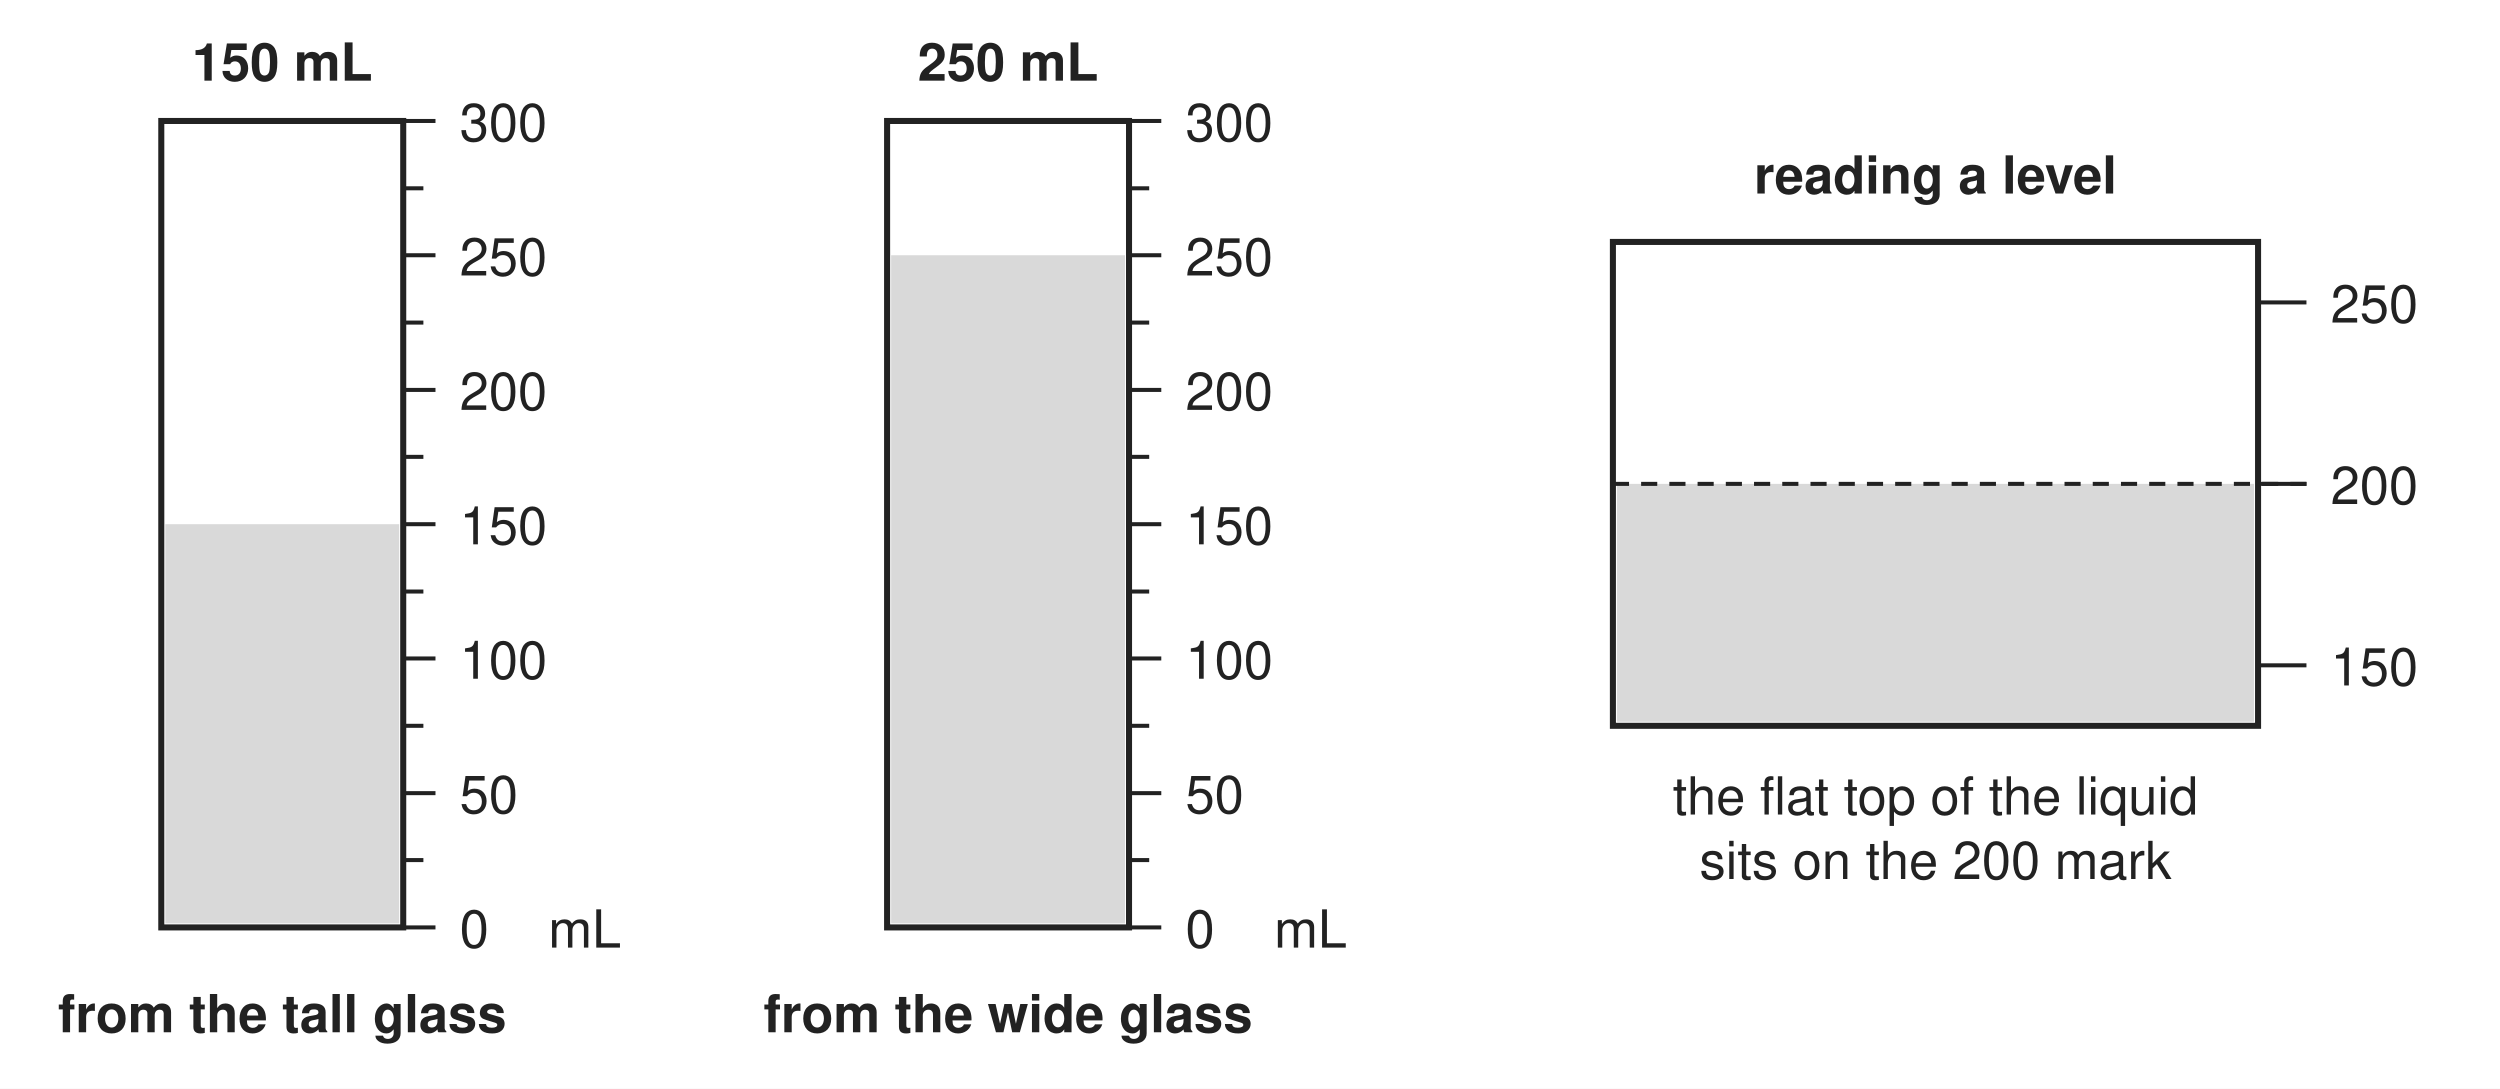
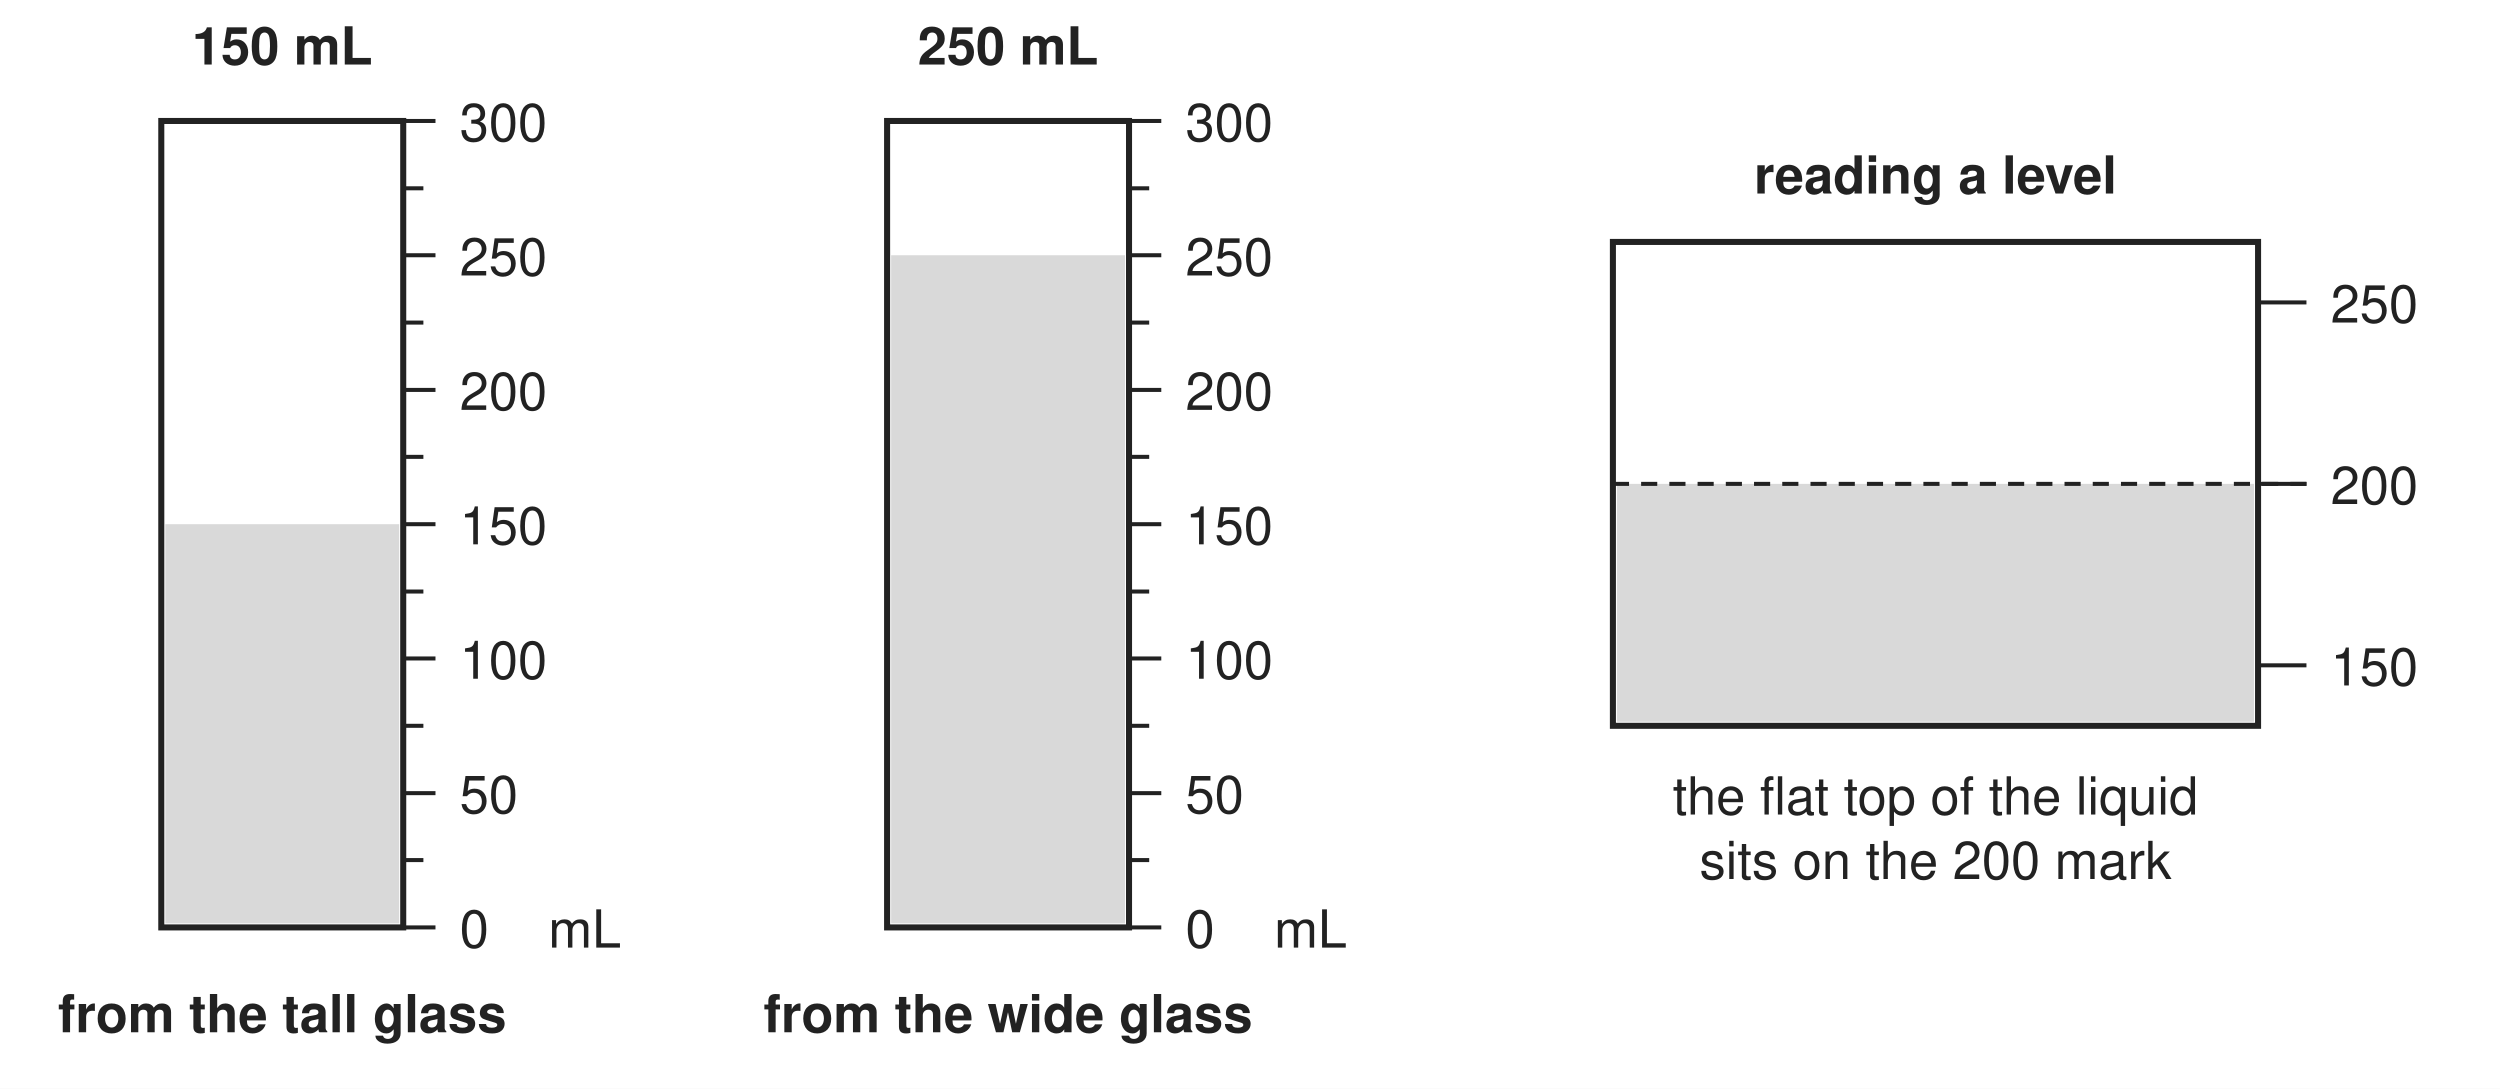
<svg xmlns="http://www.w3.org/2000/svg" viewBox="0 0 620 270" width="100%" role="img" aria-label="Two graduated cylinders reading 150 mL and 250 mL, and a zoom showing a liquid level read against the 200 mark" font-family="Helvetica,Arial,sans-serif" font-size="13" fill="#222">
  <rect width="620" height="270" fill="#ffffff" />
  <rect x="40" y="30" width="60" height="200" fill="#ffffff" stroke="#222" stroke-width="1.5" />
  <rect x="41" y="130.0" width="58" height="99.0" fill="#d9d9d9" />
  <line x1="100" y1="230.0" x2="108" y2="230.0" stroke="#222" />
  <text x="114" y="235.0" text-anchor="start" font-size="13" font-weight="normal" fill="#222">0</text>
  <line x1="100" y1="196.7" x2="108" y2="196.7" stroke="#222" />
  <text x="114" y="201.667" text-anchor="start" font-size="13" font-weight="normal" fill="#222">50</text>
  <line x1="100" y1="163.3" x2="108" y2="163.3" stroke="#222" />
  <text x="114" y="168.333" text-anchor="start" font-size="13" font-weight="normal" fill="#222">100</text>
  <line x1="100" y1="130.0" x2="108" y2="130.0" stroke="#222" />
  <text x="114" y="135.0" text-anchor="start" font-size="13" font-weight="normal" fill="#222">150</text>
  <line x1="100" y1="96.7" x2="108" y2="96.7" stroke="#222" />
  <text x="114" y="101.667" text-anchor="start" font-size="13" font-weight="normal" fill="#222">200</text>
  <line x1="100" y1="63.3" x2="108" y2="63.3" stroke="#222" />
  <text x="114" y="68.333" text-anchor="start" font-size="13" font-weight="normal" fill="#222">250</text>
  <line x1="100" y1="30.0" x2="108" y2="30.0" stroke="#222" />
  <text x="114" y="35.0" text-anchor="start" font-size="13" font-weight="normal" fill="#222">300</text>
  <line x1="100" y1="213.3" x2="105" y2="213.3" stroke="#222" />
  <line x1="100" y1="180.0" x2="105" y2="180.0" stroke="#222" />
  <line x1="100" y1="146.7" x2="105" y2="146.7" stroke="#222" />
  <line x1="100" y1="113.3" x2="105" y2="113.3" stroke="#222" />
  <line x1="100" y1="80.0" x2="105" y2="80.0" stroke="#222" />
  <line x1="100" y1="46.7" x2="105" y2="46.7" stroke="#222" />
  <text x="136" y="235" text-anchor="start" font-size="13" font-weight="normal" fill="#222">mL</text>
  <text x="70" y="256" text-anchor="middle" font-size="13" font-weight="bold" fill="#222">from the tall glass</text>
  <rect x="220" y="30" width="60" height="200" fill="#ffffff" stroke="#222" stroke-width="1.5" />
  <rect x="221" y="63.3" width="58" height="165.7" fill="#d9d9d9" />
  <line x1="280" y1="230.0" x2="288" y2="230.0" stroke="#222" />
  <text x="294" y="235.0" text-anchor="start" font-size="13" font-weight="normal" fill="#222">0</text>
  <line x1="280" y1="196.7" x2="288" y2="196.7" stroke="#222" />
  <text x="294" y="201.667" text-anchor="start" font-size="13" font-weight="normal" fill="#222">50</text>
  <line x1="280" y1="163.3" x2="288" y2="163.3" stroke="#222" />
  <text x="294" y="168.333" text-anchor="start" font-size="13" font-weight="normal" fill="#222">100</text>
  <line x1="280" y1="130.0" x2="288" y2="130.0" stroke="#222" />
  <text x="294" y="135.0" text-anchor="start" font-size="13" font-weight="normal" fill="#222">150</text>
  <line x1="280" y1="96.7" x2="288" y2="96.7" stroke="#222" />
  <text x="294" y="101.667" text-anchor="start" font-size="13" font-weight="normal" fill="#222">200</text>
  <line x1="280" y1="63.3" x2="288" y2="63.3" stroke="#222" />
  <text x="294" y="68.333" text-anchor="start" font-size="13" font-weight="normal" fill="#222">250</text>
  <line x1="280" y1="30.0" x2="288" y2="30.0" stroke="#222" />
  <text x="294" y="35.0" text-anchor="start" font-size="13" font-weight="normal" fill="#222">300</text>
  <line x1="280" y1="213.3" x2="285" y2="213.3" stroke="#222" />
  <line x1="280" y1="180.0" x2="285" y2="180.0" stroke="#222" />
  <line x1="280" y1="146.7" x2="285" y2="146.7" stroke="#222" />
  <line x1="280" y1="113.3" x2="285" y2="113.3" stroke="#222" />
  <line x1="280" y1="80.0" x2="285" y2="80.0" stroke="#222" />
  <line x1="280" y1="46.7" x2="285" y2="46.7" stroke="#222" />
  <text x="316" y="235" text-anchor="start" font-size="13" font-weight="normal" fill="#222">mL</text>
  <text x="250" y="256" text-anchor="middle" font-size="13" font-weight="bold" fill="#222">from the wide glass</text>
-   <text x="70" y="20" text-anchor="middle" font-size="13" font-weight="bold" fill="#222">150 mL</text>
-   <text x="250" y="20" text-anchor="middle" font-size="13" font-weight="bold" fill="#222">250 mL</text>
+   <text x="70" y="16" text-anchor="middle" font-size="13" font-weight="bold" fill="#222">150 mL</text>
+   <text x="250" y="16" text-anchor="middle" font-size="13" font-weight="bold" fill="#222">250 mL</text>
  <rect x="400" y="60" width="160" height="120" fill="#ffffff" stroke="#222" stroke-width="1.5" />
  <rect x="401" y="120" width="158" height="59" fill="#d9d9d9" />
  <line x1="560" y1="165" x2="572" y2="165" stroke="#222" />
  <text x="578" y="170" text-anchor="start" font-size="13" font-weight="normal" fill="#222">150</text>
  <line x1="560" y1="120" x2="572" y2="120" stroke="#222" />
  <text x="578" y="125" text-anchor="start" font-size="13" font-weight="normal" fill="#222">200</text>
  <line x1="560" y1="75" x2="572" y2="75" stroke="#222" />
  <text x="578" y="80" text-anchor="start" font-size="13" font-weight="normal" fill="#222">250</text>
  <line x1="400" y1="120" x2="572" y2="120" stroke="#222" stroke-dasharray="4 3" />
  <text x="480" y="48" text-anchor="middle" font-size="13" font-weight="bold" fill="#222">reading a level</text>
  <text x="480" y="202" text-anchor="middle" font-size="13" font-weight="normal" fill="#222">the flat top of the liquid</text>
  <text x="480" y="218" text-anchor="middle" font-size="13" font-weight="normal" fill="#222">sits on the 200 mark</text>
</svg>
